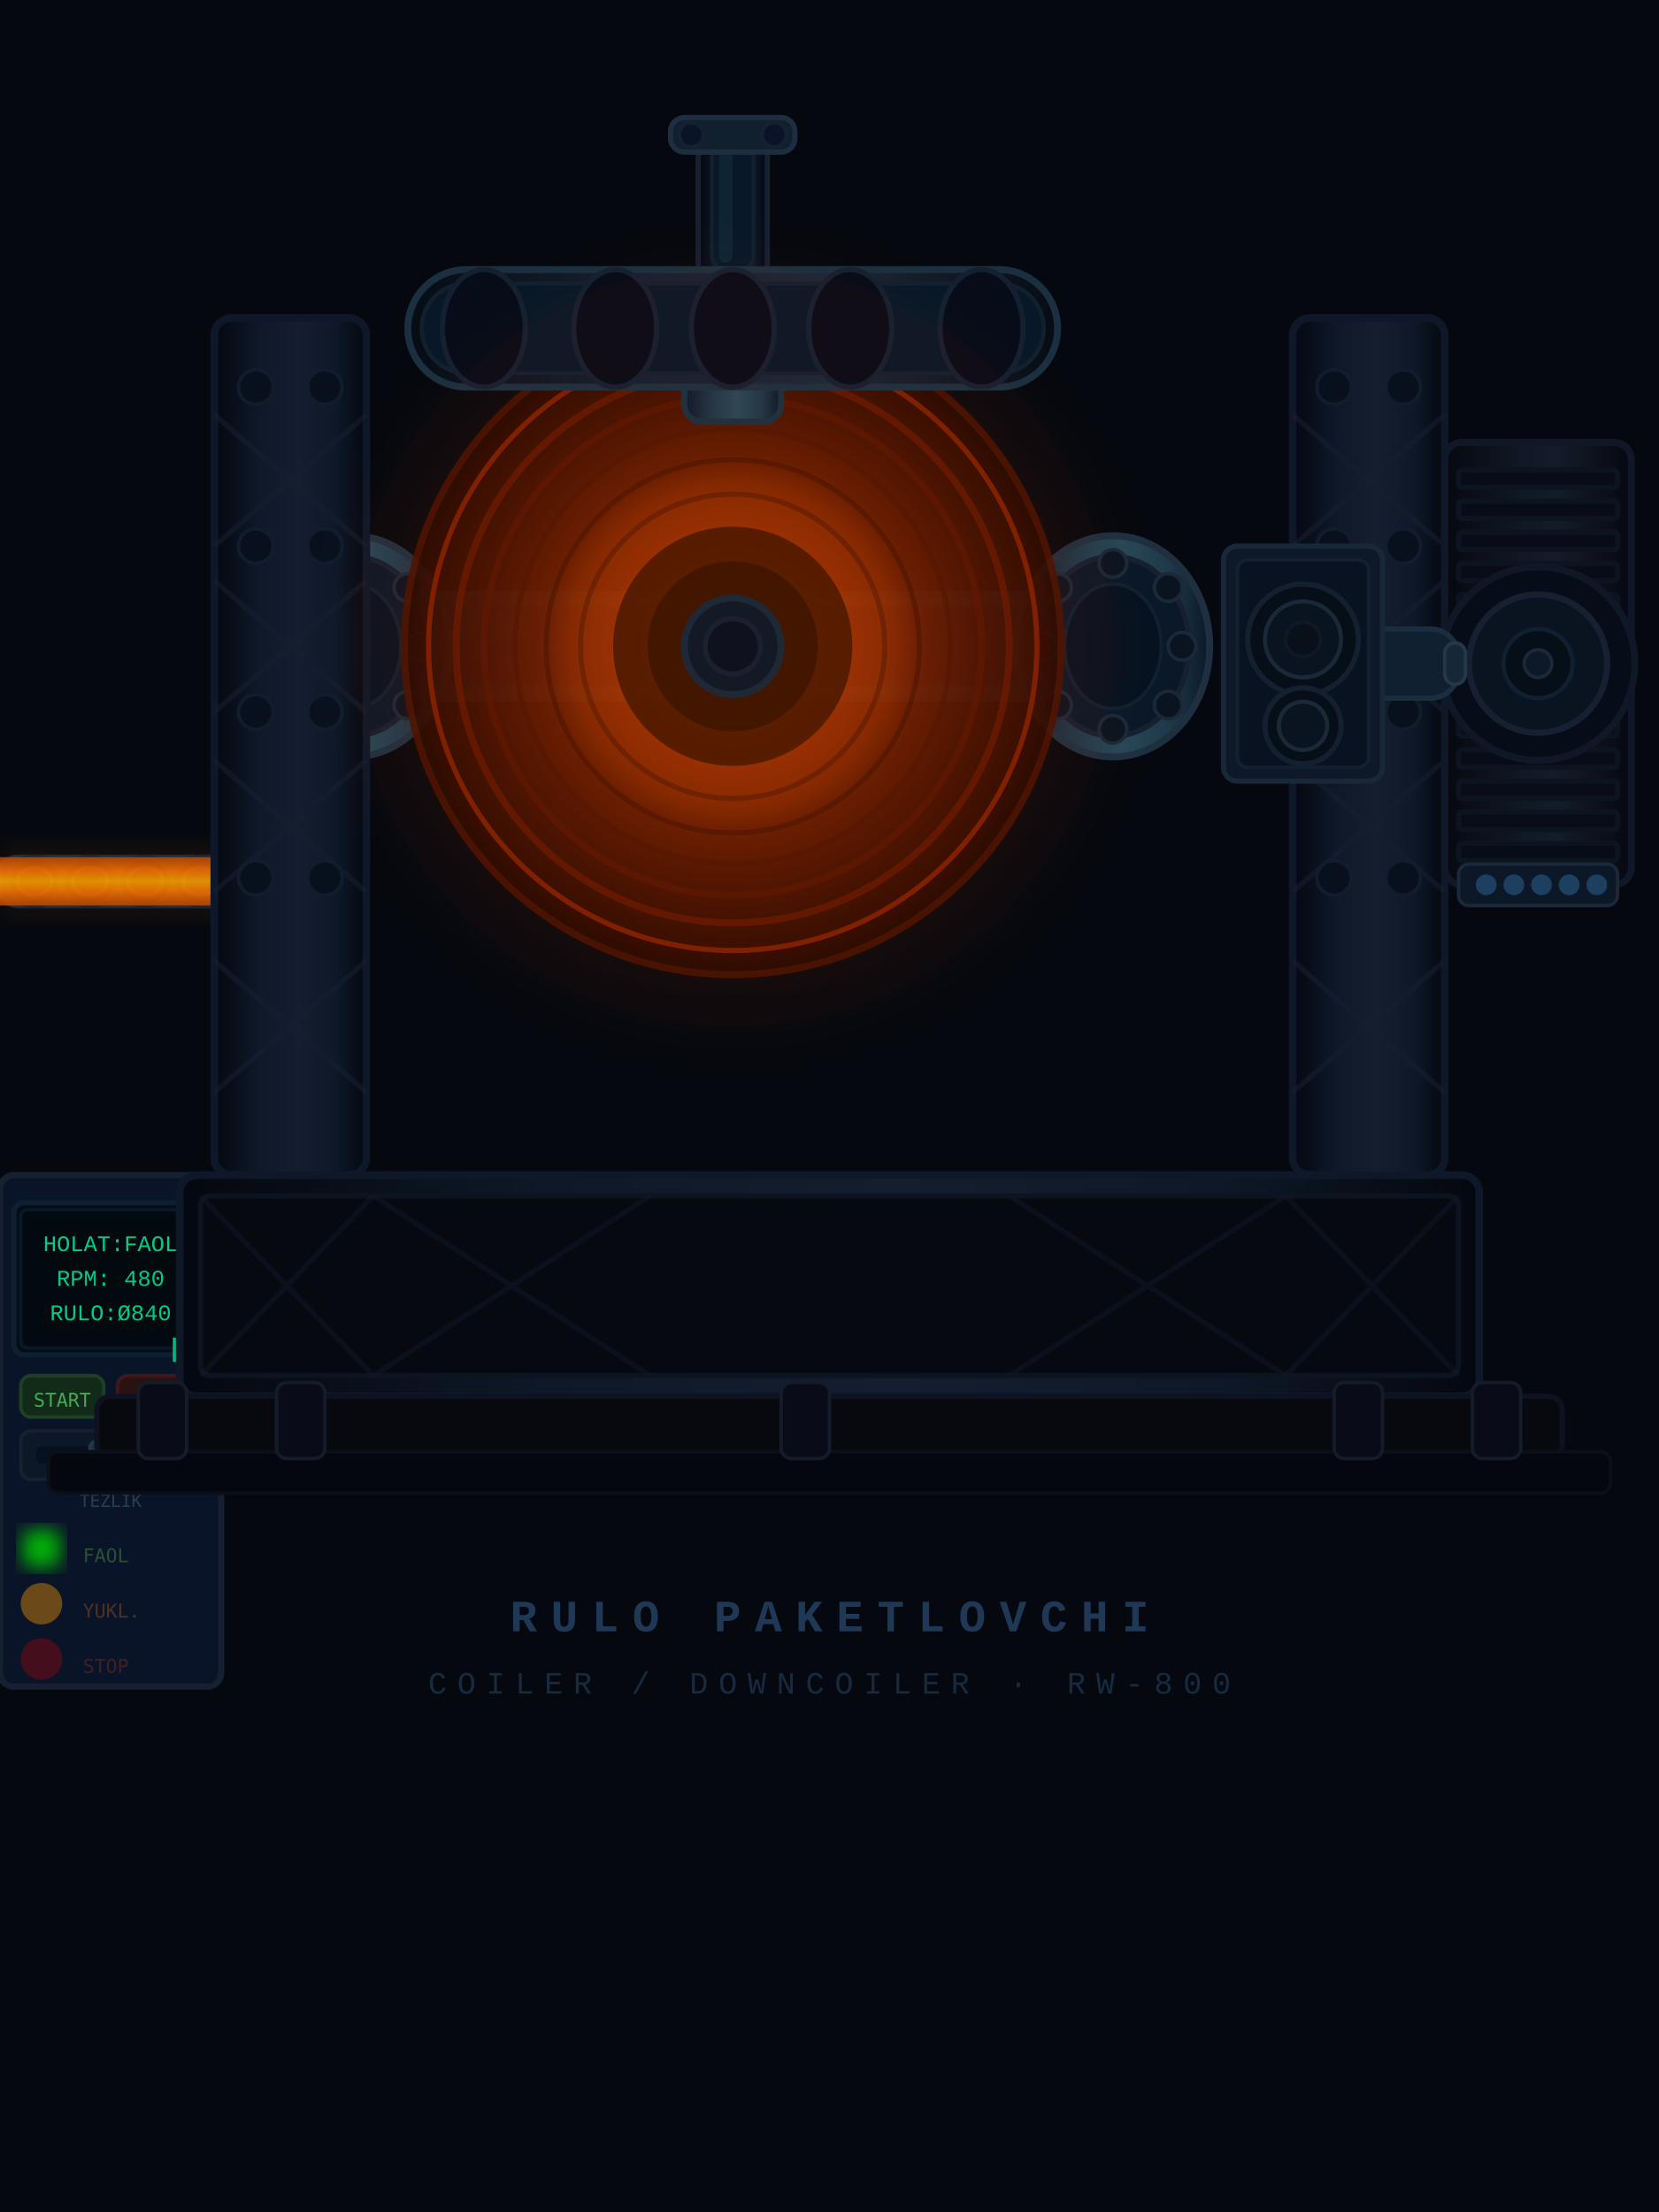
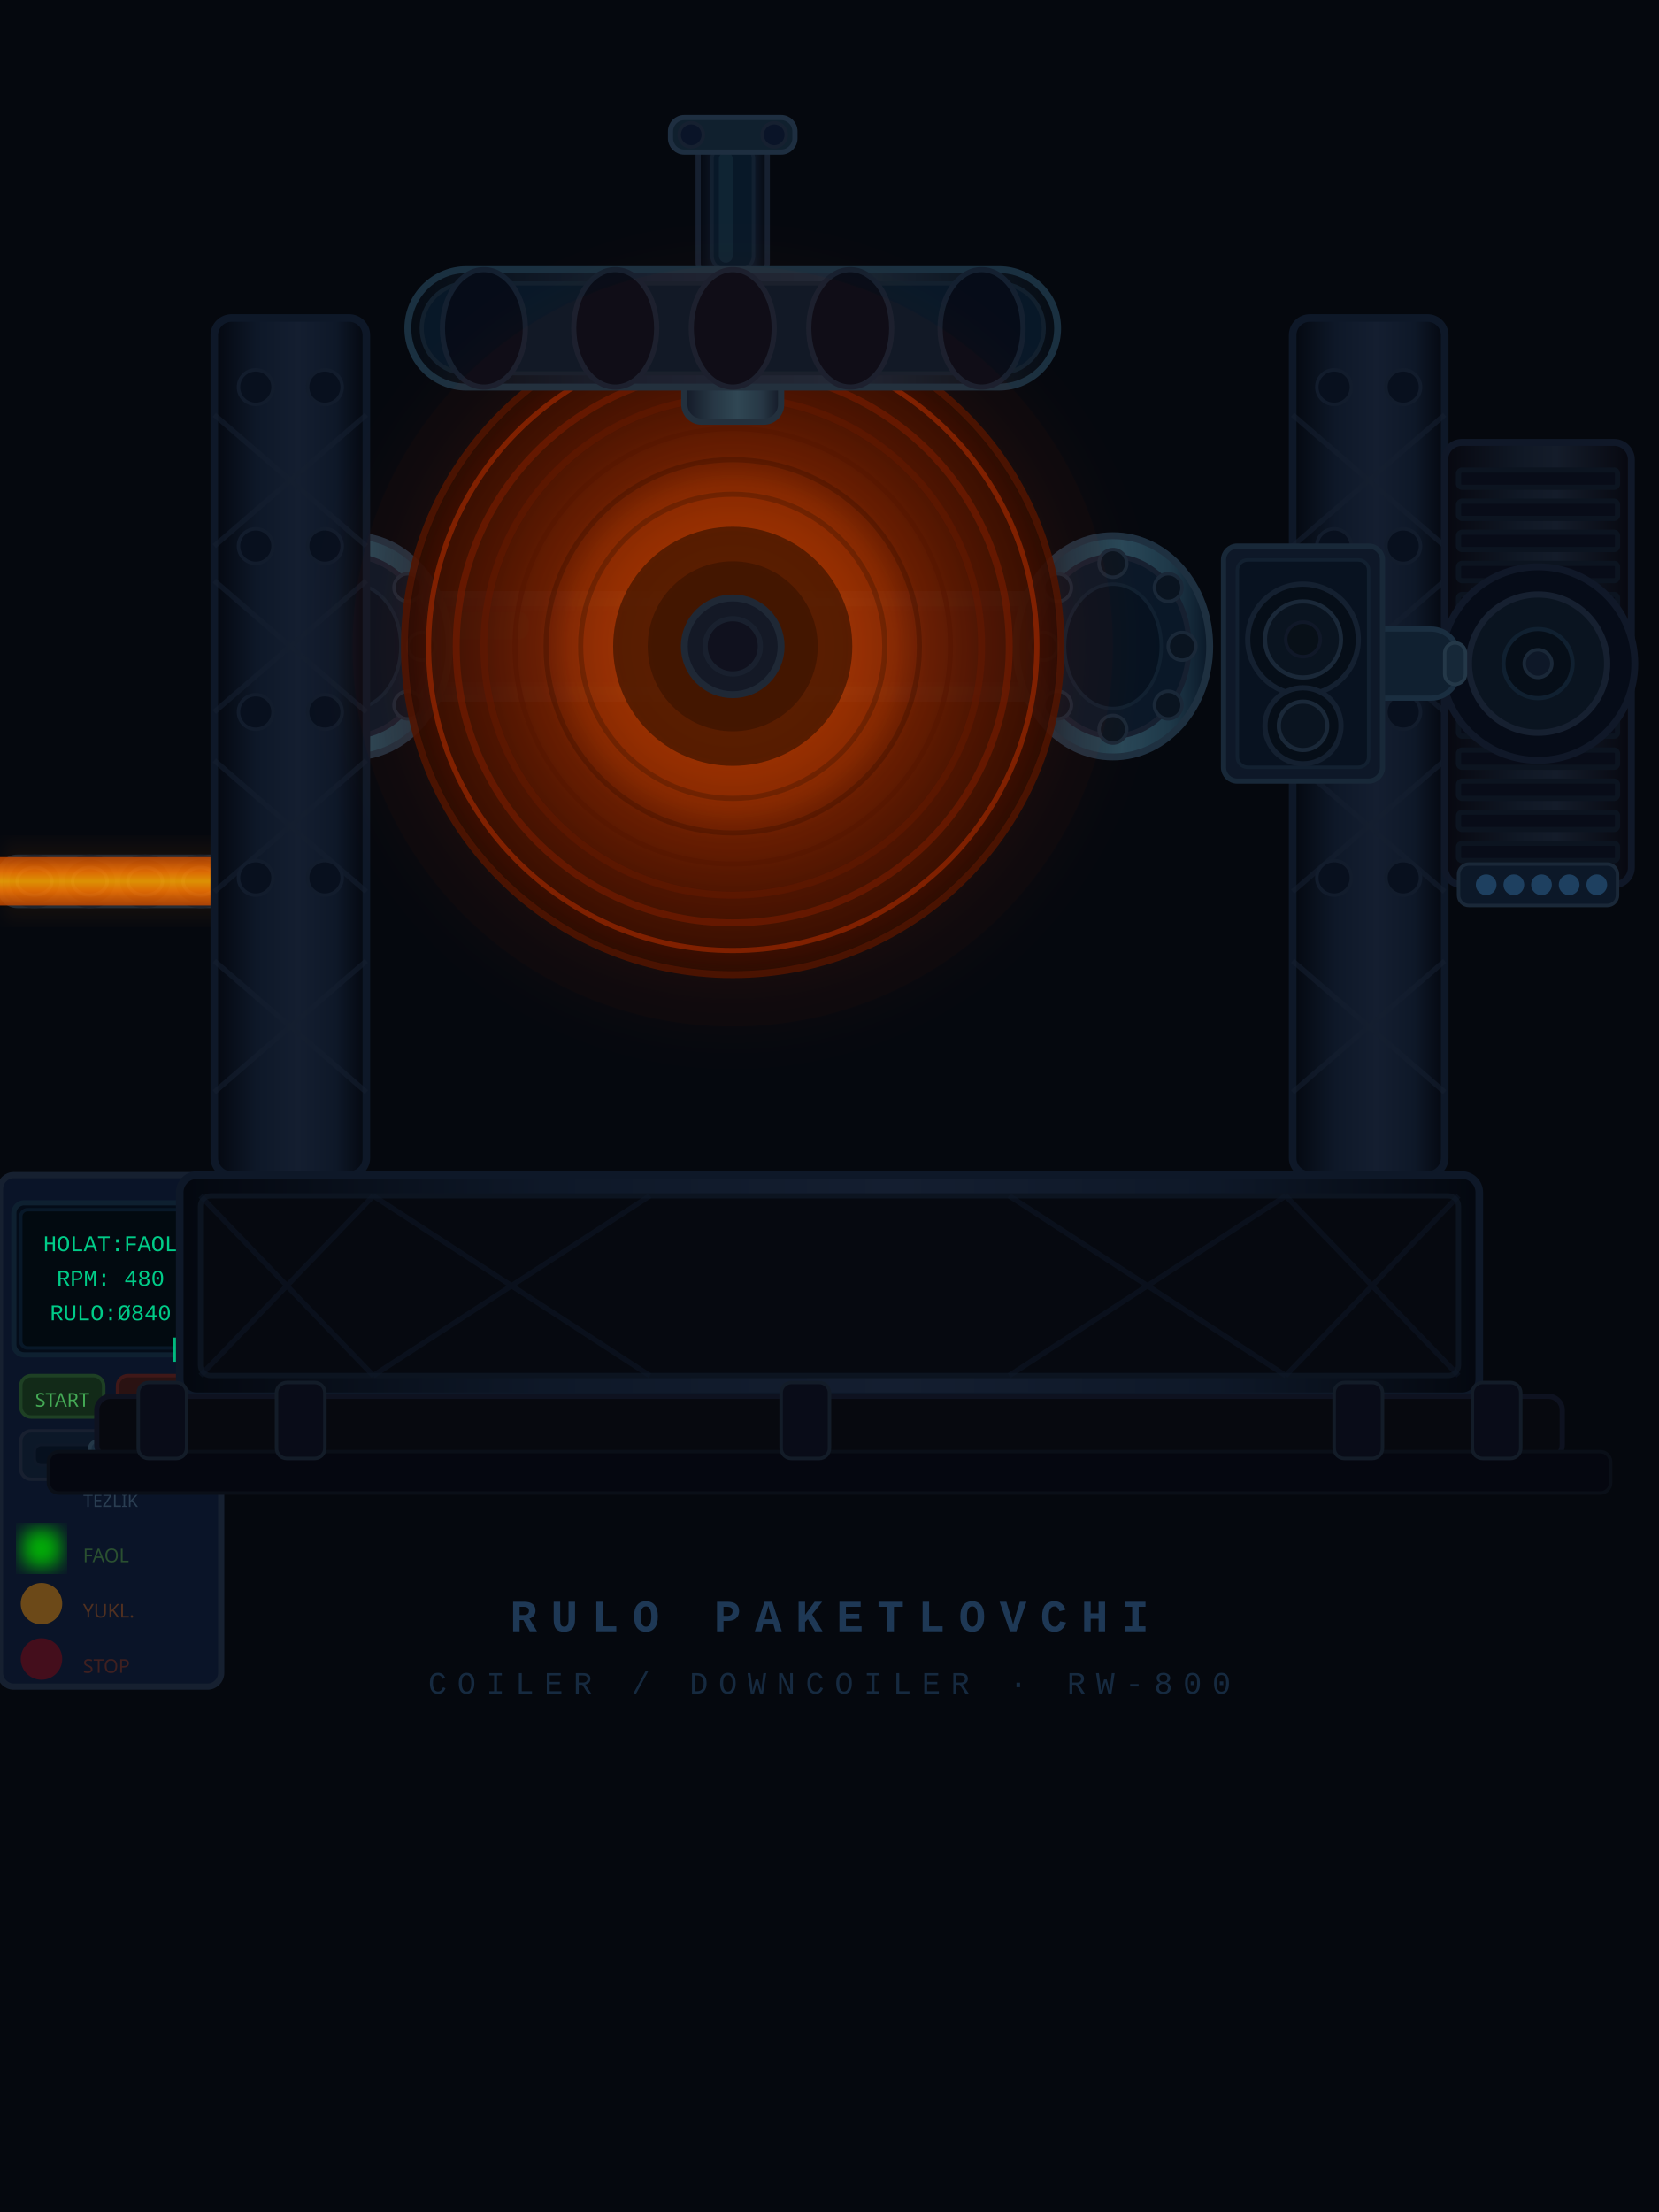
<svg xmlns="http://www.w3.org/2000/svg" viewBox="0 0 480 640">
  <defs>
    <linearGradient id="rw_frame" x1="0%" y1="0%" x2="100%" y2="0%">
      <stop offset="0%" stop-color="#040810" />
      <stop offset="28%" stop-color="#0e1828" />
      <stop offset="55%" stop-color="#141e30" />
      <stop offset="80%" stop-color="#0e1828" />
      <stop offset="100%" stop-color="#040810" />
    </linearGradient>
    <linearGradient id="rw_mandrel" x1="0%" y1="0%" x2="100%" y2="0%">
      <stop offset="0%" stop-color="#0a1828" />
      <stop offset="30%" stop-color="#1e3848" />
      <stop offset="55%" stop-color="#284858" />
      <stop offset="80%" stop-color="#1e3848" />
      <stop offset="100%" stop-color="#0a1828" />
    </linearGradient>
    <radialGradient id="rw_rulo" cx="50%" cy="50%" r="50%">
      <stop offset="0%" stop-color="#1e4060" />
      <stop offset="40%" stop-color="#142e48" />
      <stop offset="75%" stop-color="#0c2030" />
      <stop offset="100%" stop-color="#061420" />
    </radialGradient>
    <radialGradient id="rw_rulo_hot" cx="50%" cy="50%" r="50%">
      <stop offset="0%" stop-color="#cc4400" />
      <stop offset="40%" stop-color="#882800" />
      <stop offset="75%" stop-color="#441200" />
      <stop offset="100%" stop-color="#200800" />
    </radialGradient>
    <linearGradient id="rw_band" x1="0%" y1="0%" x2="0%" y2="100%">
      <stop offset="0%" stop-color="#bb4400" />
      <stop offset="30%" stop-color="#ff7800" />
      <stop offset="50%" stop-color="#ffaa00" />
      <stop offset="70%" stop-color="#ff7800" />
      <stop offset="100%" stop-color="#bb4400" />
    </linearGradient>
    <linearGradient id="rw_motor" x1="0%" y1="0%" x2="100%" y2="0%">
      <stop offset="0%" stop-color="#070810" />
      <stop offset="40%" stop-color="#101825" />
      <stop offset="60%" stop-color="#141c2a" />
      <stop offset="100%" stop-color="#070810" />
    </linearGradient>
    <linearGradient id="rw_press_roll" x1="0%" y1="0%" x2="100%" y2="0%">
      <stop offset="0%" stop-color="#060c14" />
      <stop offset="35%" stop-color="#142030" />
      <stop offset="65%" stop-color="#1a2838" />
      <stop offset="100%" stop-color="#060c14" />
    </linearGradient>
    <filter id="rw_glow4">
      <feGaussianBlur stdDeviation="4" result="b" />
      <feMerge>
        <feMergeNode in="b" />
        <feMergeNode in="SourceGraphic" />
      </feMerge>
    </filter>
    <filter id="rw_glow8">
      <feGaussianBlur stdDeviation="8" result="b" />
      <feMerge>
        <feMergeNode in="b" />
        <feMergeNode in="SourceGraphic" />
      </feMerge>
    </filter>
    <filter id="rw_blur3">
      <feGaussianBlur stdDeviation="3" />
    </filter>
    <filter id="rw_blur6">
      <feGaussianBlur stdDeviation="6" />
    </filter>
  </defs>
  <rect width="480" height="640" fill="#05080e" />
  <rect x="0" y="248" width="72" height="14" rx="5" fill="#0e1828" stroke="#182838" stroke-width="1.5" />
  <g fill="#070e18" stroke="#122030" stroke-width="1.5">
    <ellipse cx="10" cy="255" rx="8" ry="7" />
    <ellipse cx="26" cy="255" rx="8" ry="7" />
    <ellipse cx="42" cy="255" rx="8" ry="7" />
    <ellipse cx="58" cy="255" rx="8" ry="7" />
  </g>
  <g fill="none" stroke="#1a3040" stroke-width="1">
    <ellipse cx="10" cy="255" rx="5" ry="4" />
    <ellipse cx="26" cy="255" rx="5" ry="4" />
    <ellipse cx="42" cy="255" rx="5" ry="4" />
    <ellipse cx="58" cy="255" rx="5" ry="4" />
  </g>
  <rect x="0" y="248" width="80" height="14" fill="url(#rw_band)" opacity="0.85" />
  <rect x="-60" y="248" width="50" height="14" fill="#ffee88" opacity="0.15">
    <animate attributeName="x" values="-60;80" dur="1.2s" repeatCount="indefinite" />
  </rect>
  <rect x="0" y="244" width="80" height="22" fill="#ff7700" opacity="0.06" filter="url(#rw_blur3)" />
  <rect x="72" y="220" width="28" height="80" rx="8" fill="url(#rw_press_roll)" stroke="#1a3040" stroke-width="1.8" />
  <rect x="76" y="224" width="20" height="72" rx="6" fill="#081828" stroke="#142030" stroke-width="1" />
  <g fill="#080e18" stroke="#142030" stroke-width="1.2">
    <ellipse cx="86" cy="238" rx="8" ry="10" />
    <ellipse cx="86" cy="260" rx="8" ry="10">
      <animateTransform attributeName="transform" type="rotate" from="0 86 260" to="360 86 260" dur="1.5s" repeatCount="indefinite" />
    </ellipse>
    <ellipse cx="86" cy="282" rx="8" ry="10" />
  </g>
  <rect x="72" y="234" width="28" height="32" rx="7" fill="url(#rw_press_roll)" stroke="#1a3040" stroke-width="1.8" />
  <path d="M72 255 Q86 255 86 242 Q86 232 94 228" fill="none" stroke="#884400" stroke-width="14" stroke-linecap="round" />
  <path d="M72 255 Q86 255 86 242 Q86 232 94 228" fill="none" stroke="url(#rw_band)" stroke-width="10" stroke-linecap="round" opacity="0.85" />
  <path d="M72 255 Q86 255 86 242 Q86 232 94 228" fill="none" stroke="#ffee88" stroke-width="4" stroke-dasharray="10,8" opacity="0.18">
    <animate attributeName="stroke-dashoffset" values="0;-36" dur="1.2s" repeatCount="indefinite" />
  </path>
  <rect x="88" y="172" width="248" height="30" rx="8" fill="url(#rw_mandrel)" stroke="#1a3040" stroke-width="2" />
  <rect x="92" y="176" width="240" height="22" rx="6" fill="#081828" stroke="#122030" stroke-width="1.2" />
  <rect x="93" y="177" width="60" height="8" rx="3" fill="#1e3848" opacity="0.35" />
  <ellipse cx="102" cy="187" rx="28" ry="32" fill="url(#rw_mandrel)" stroke="#1e3040" stroke-width="2" />
  <ellipse cx="102" cy="187" rx="22" ry="26" fill="#0a1828" stroke="#162030" stroke-width="1.5" />
  <ellipse cx="102" cy="187" rx="14" ry="18" fill="#061220" stroke="#102030" stroke-width="1" />
  <g fill="#0a1420" stroke="#1a2838" stroke-width="1">
    <circle cx="102" cy="163" r="4" />
    <circle cx="118" cy="170" r="4" />
    <circle cx="122" cy="187" r="4" />
    <circle cx="118" cy="204" r="4" />
    <circle cx="102" cy="211" r="4" />
    <circle cx="86" cy="204" r="4" />
    <circle cx="82" cy="187" r="4" />
    <circle cx="86" cy="170" r="4" />
  </g>
  <ellipse cx="322" cy="187" rx="28" ry="32" fill="url(#rw_mandrel)" stroke="#1e3040" stroke-width="2" />
  <ellipse cx="322" cy="187" rx="22" ry="26" fill="#0a1828" stroke="#162030" stroke-width="1.5" />
  <ellipse cx="322" cy="187" rx="14" ry="18" fill="#061220" stroke="#102030" stroke-width="1" />
  <g fill="#0a1420" stroke="#1a2838" stroke-width="1">
    <circle cx="322" cy="163" r="4" />
    <circle cx="338" cy="170" r="4" />
    <circle cx="342" cy="187" r="4" />
    <circle cx="338" cy="204" r="4" />
    <circle cx="322" cy="211" r="4" />
    <circle cx="306" cy="204" r="4" />
    <circle cx="302" cy="187" r="4" />
    <circle cx="306" cy="170" r="4" />
  </g>
  <ellipse cx="212" cy="187" rx="95" ry="95" fill="url(#rw_rulo_hot)" stroke="#441200" stroke-width="2" opacity="0.9">
    <animateTransform attributeName="transform" type="rotate" from="0 212 187" to="360 212 187" dur="2.2s" repeatCount="indefinite" />
  </ellipse>
  <ellipse cx="212" cy="187" rx="88" ry="88" fill="none" stroke="#882200" stroke-width="1.5" opacity="0.8">
    <animateTransform attributeName="transform" type="rotate" from="0 212 187" to="360 212 187" dur="2.2s" repeatCount="indefinite" />
  </ellipse>
  <ellipse cx="212" cy="187" rx="80" ry="80" fill="none" stroke="#661800" stroke-width="2" opacity="0.7">
    <animateTransform attributeName="transform" type="rotate" from="0 212 187" to="360 212 187" dur="2.2s" repeatCount="indefinite" />
  </ellipse>
  <ellipse cx="212" cy="187" rx="72" ry="72" fill="none" stroke="#551400" stroke-width="2" opacity="0.6">
    <animateTransform attributeName="transform" type="rotate" from="0 212 187" to="360 212 187" dur="2.2s" repeatCount="indefinite" />
  </ellipse>
  <ellipse cx="212" cy="187" rx="63" ry="63" fill="none" stroke="#441000" stroke-width="1.5" opacity="0.5">
    <animateTransform attributeName="transform" type="rotate" from="0 212 187" to="360 212 187" dur="2.2s" repeatCount="indefinite" />
  </ellipse>
  <ellipse cx="212" cy="187" rx="54" ry="54" fill="none" stroke="#330e00" stroke-width="1.5" opacity="0.5">
    <animateTransform attributeName="transform" type="rotate" from="0 212 187" to="360 212 187" dur="2.2s" repeatCount="indefinite" />
  </ellipse>
  <ellipse cx="212" cy="187" rx="44" ry="44" fill="none" stroke="#220a00" stroke-width="1.5" opacity="0.45">
    <animateTransform attributeName="transform" type="rotate" from="0 212 187" to="360 212 187" dur="2.2s" repeatCount="indefinite" />
  </ellipse>
  <ellipse cx="212" cy="187" rx="34" ry="34" fill="#180800" stroke="#1a0800" stroke-width="1.2" opacity="0.8" />
  <ellipse cx="212" cy="187" rx="24" ry="24" fill="#100600" stroke="#120600" stroke-width="1.2" opacity="0.9" />
  <ellipse cx="212" cy="187" rx="96" ry="96" fill="#cc3300" opacity="0.08" filter="url(#rw_blur6)">
    <animate attributeName="opacity" values="0.08;0.04;0.08" dur="2s" repeatCount="indefinite" />
  </ellipse>
  <ellipse cx="212" cy="187" rx="50" ry="50" fill="#ff6600" opacity="0.12" filter="url(#rw_blur3)">
    <animate attributeName="opacity" values="0.12;0.05;0.12" dur="1.8s" repeatCount="indefinite" />
  </ellipse>
  <ellipse cx="212" cy="187" rx="14" ry="14" fill="#0a1828" stroke="#162838" stroke-width="2" />
  <ellipse cx="212" cy="187" rx="8" ry="8" fill="#061020" stroke="#102030" stroke-width="1.5" />
  <rect x="198" y="78" width="28" height="44" rx="5" fill="url(#rw_mandrel)" stroke="#1a3040" stroke-width="1.8" />
  <rect x="202" y="38" width="20" height="44" rx="6" fill="url(#rw_frame)" stroke="#162030" stroke-width="1.5" />
  <rect x="206" y="42" width="12" height="36" rx="4" fill="#081828" stroke="#122030" stroke-width="1" />
  <rect x="208" y="44" width="4" height="32" rx="2" fill="#1e3848" opacity="0.35" />
  <rect x="194" y="34" width="36" height="10" rx="4" fill="#10202e" stroke="#1e2e40" stroke-width="1.5" />
  <g fill="#0a1428" stroke="#162030" stroke-width="1">
    <circle cx="200" cy="39" r="3.5" />
    <circle cx="224" cy="39" r="3.5" />
  </g>
  <rect x="118" y="78" width="188" height="34" rx="17" fill="url(#rw_press_roll)" stroke="#1a3040" stroke-width="2" />
  <rect x="122" y="82" width="180" height="26" rx="13" fill="#081828" stroke="#12202e" stroke-width="1.2" />
  <g fill="#060c18" stroke="#142030" stroke-width="1.5">
    <ellipse cx="140" cy="95" rx="12" ry="17">
      <animateTransform attributeName="transform" type="rotate" from="0 140 95" to="360 140 95" dur="2.5s" repeatCount="indefinite" />
    </ellipse>
    <ellipse cx="178" cy="95" rx="12" ry="17">
      <animateTransform attributeName="transform" type="rotate" from="0 178 95" to="360 178 95" dur="2.5s" repeatCount="indefinite" />
    </ellipse>
    <ellipse cx="212" cy="95" rx="12" ry="17">
      <animateTransform attributeName="transform" type="rotate" from="0 212 95" to="360 212 95" dur="2.5s" repeatCount="indefinite" />
    </ellipse>
    <ellipse cx="246" cy="95" rx="12" ry="17">
      <animateTransform attributeName="transform" type="rotate" from="0 246 95" to="360 246 95" dur="2.5s" repeatCount="indefinite" />
    </ellipse>
    <ellipse cx="284" cy="95" rx="12" ry="17">
      <animateTransform attributeName="transform" type="rotate" from="0 284 95" to="360 284 95" dur="2.5s" repeatCount="indefinite" />
    </ellipse>
  </g>
  <rect x="62" y="92" width="44" height="248" rx="5" fill="url(#rw_frame)" stroke="#0e1828" stroke-width="2.2" />
  <g stroke="#141e2e" stroke-width="1.5" opacity="0.6">
    <line x1="62" y1="120" x2="106" y2="158" />
    <line x1="106" y1="120" x2="62" y2="158" />
    <line x1="62" y1="168" x2="106" y2="206" />
    <line x1="106" y1="168" x2="62" y2="206" />
    <line x1="62" y1="220" x2="106" y2="258" />
    <line x1="106" y1="220" x2="62" y2="258" />
    <line x1="62" y1="278" x2="106" y2="316" />
    <line x1="106" y1="278" x2="62" y2="316" />
  </g>
  <g fill="#08101e" stroke="#121c2c" stroke-width="1">
    <circle cx="74" cy="112" r="5" />
    <circle cx="74" cy="158" r="5" />
    <circle cx="74" cy="206" r="5" />
    <circle cx="74" cy="254" r="5" />
    <circle cx="94" cy="112" r="5" />
    <circle cx="94" cy="158" r="5" />
    <circle cx="94" cy="206" r="5" />
    <circle cx="94" cy="254" r="5" />
  </g>
  <rect x="374" y="92" width="44" height="248" rx="5" fill="url(#rw_frame)" stroke="#0e1828" stroke-width="2.2" />
  <g stroke="#141e2e" stroke-width="1.5" opacity="0.6">
    <line x1="374" y1="120" x2="418" y2="158" />
    <line x1="418" y1="120" x2="374" y2="158" />
    <line x1="374" y1="168" x2="418" y2="206" />
    <line x1="418" y1="168" x2="374" y2="206" />
    <line x1="374" y1="220" x2="418" y2="258" />
    <line x1="418" y1="220" x2="374" y2="258" />
    <line x1="374" y1="278" x2="418" y2="316" />
    <line x1="418" y1="278" x2="374" y2="316" />
  </g>
  <g fill="#08101e" stroke="#121c2c" stroke-width="1">
    <circle cx="386" cy="112" r="5" />
    <circle cx="386" cy="158" r="5" />
    <circle cx="386" cy="206" r="5" />
    <circle cx="386" cy="254" r="5" />
    <circle cx="406" cy="112" r="5" />
    <circle cx="406" cy="158" r="5" />
    <circle cx="406" cy="206" r="5" />
    <circle cx="406" cy="254" r="5" />
  </g>
  <rect x="418" y="128" width="54" height="128" rx="5" fill="url(#rw_motor)" stroke="#101828" stroke-width="2" />
  <g stroke="#0c1420" stroke-width="1.5" fill="#080c18">
    <rect x="422" y="136" width="46" height="5" rx="1" />
    <rect x="422" y="145" width="46" height="5" rx="1" />
    <rect x="422" y="154" width="46" height="5" rx="1" />
    <rect x="422" y="163" width="46" height="5" rx="1" />
    <rect x="422" y="172" width="46" height="5" rx="1" />
    <rect x="422" y="181" width="46" height="5" rx="1" />
    <rect x="422" y="190" width="46" height="5" rx="1" />
    <rect x="422" y="199" width="46" height="5" rx="1" />
    <rect x="422" y="208" width="46" height="5" rx="1" />
    <rect x="422" y="217" width="46" height="5" rx="1" />
    <rect x="422" y="226" width="46" height="5" rx="1" />
    <rect x="422" y="235" width="46" height="5" rx="1" />
    <rect x="422" y="244" width="46" height="5" rx="1" />
  </g>
  <circle cx="445" cy="192" r="28" fill="#060c18" stroke="#101828" stroke-width="2" />
  <circle cx="445" cy="192" r="20" fill="#0a1420" stroke="#162030" stroke-width="1.8">
    <animateTransform attributeName="transform" type="rotate" from="0 445 192" to="360 445 192" dur="1.8s" repeatCount="indefinite" />
  </circle>
  <circle cx="445" cy="192" r="10" fill="#060e18" stroke="#102030" stroke-width="1.2" />
  <circle cx="445" cy="192" r="4" fill="#0e1828" stroke="#1a2838" stroke-width="1" />
  <rect x="392" y="182" width="30" height="20" rx="8" fill="#102030" stroke="#1a2e40" stroke-width="1.5" />
  <rect x="418" y="186" width="6" height="12" rx="3" fill="#162838" stroke="#243848" stroke-width="1" />
  <rect x="422" y="250" width="46" height="12" rx="3" fill="#0c1828" stroke="#1a2838" stroke-width="1" />
  <g fill="#1e4060">
    <circle cx="430" cy="256" r="3" />
    <circle cx="438" cy="256" r="3" />
    <circle cx="446" cy="256" r="3" />
    <circle cx="454" cy="256" r="3" />
    <circle cx="462" cy="256" r="3" />
  </g>
  <rect x="354" y="158" width="46" height="68" rx="4" fill="#0e1828" stroke="#182838" stroke-width="1.5" />
  <rect x="358" y="162" width="38" height="60" rx="3" fill="#081220" stroke="#122030" stroke-width="1" />
  <circle cx="377" cy="185" r="16" fill="#060e18" stroke="#142030" stroke-width="1.5" />
  <circle cx="377" cy="185" r="11" fill="#0a1420" stroke="#1a2838" stroke-width="1.2">
    <animateTransform attributeName="transform" type="rotate" from="0 377 185" to="360 377 185" dur="1.8s" repeatCount="indefinite" />
  </circle>
  <circle cx="377" cy="185" r="5" fill="#081018" stroke="#101828" stroke-width="1" />
  <circle cx="377" cy="210" r="11" fill="#060e18" stroke="#142030" stroke-width="1.5" />
  <circle cx="377" cy="210" r="7" fill="#0a1420" stroke="#1a2838" stroke-width="1.2">
    <animateTransform attributeName="transform" type="rotate" from="0 377 210" to="-360 377 210" dur="1.2s" repeatCount="indefinite" />
  </circle>
  <rect x="0" y="340" width="64" height="148" rx="4" fill="#0a1428" stroke="#162030" stroke-width="1.8" />
  <rect x="4" y="348" width="56" height="44" rx="3" fill="#040c18" stroke="#0e2030" stroke-width="1.5" />
  <rect x="6" y="350" width="52" height="40" rx="2" fill="#020a10" stroke="#081828" stroke-width="1" />
-   <g font-family="'Courier New',monospace" font-size="6.5" fill="#00cc88">
+   <g font-family="'Courier New',san-serif" font-size="6.5" fill="#00cc88">
    <text x="32" y="362" text-anchor="middle">HOLAT:FAOL</text>
    <text x="32" y="372" text-anchor="middle">RPM: 480</text>
    <text x="32" y="382" text-anchor="middle">RULO:Ø840</text>
  </g>
  <rect x="50" y="387" width="5" height="7" fill="#00cc88" opacity="0.9">
    <animate attributeName="opacity" values="0.9;0;0.9" dur="0.8s" repeatCount="indefinite" />
  </rect>
  <rect x="6" y="398" width="24" height="12" rx="3" fill="#122a18" stroke="#1e4024" stroke-width="1" />
-   <text x="18" y="407" text-anchor="middle" font-family="monospace" font-size="5.5" fill="#44aa55">START</text>
+   <text x="18" y="407" text-anchor="middle" font-family="san-serif" font-size="5.5" fill="#44aa55">START</text>
  <rect x="34" y="398" width="24" height="12" rx="3" fill="#2a1212" stroke="#401818" stroke-width="1" />
-   <text x="46" y="407" text-anchor="middle" font-family="monospace" font-size="5.5" fill="#aa4444">STOP</text>
+   <text x="46" y="407" text-anchor="middle" font-family="san-serif" font-size="5.5" fill="#aa4444">STOP</text>
  <rect x="6" y="414" width="52" height="14" rx="3" fill="#0c1828" stroke="#182030" stroke-width="1" />
  <rect x="10" y="418" width="36" height="6" rx="2" fill="#06101e" stroke="#0e1828" stroke-width="0.8" />
  <rect x="26" y="417" width="10" height="8" rx="2" fill="#1a2e40" stroke="#243848" stroke-width="1" />
-   <text x="32" y="436" text-anchor="middle" font-family="monospace" font-size="5" fill="#2a3e52">TEZLIK</text>
+   <text x="32" y="436" text-anchor="middle" font-family="san-serif" font-size="5" fill="#2a3e52">TEZLIK</text>
  <circle cx="12" cy="448" r="6" fill="#00cc00" opacity="0.9" filter="url(#rw_blur3)">
    <animate attributeName="opacity" values="0.9;0.4;0.9" dur="2s" repeatCount="indefinite" />
  </circle>
-   <text x="24" y="452" font-family="monospace" font-size="5.5" fill="#2a5030">FAOL</text>
+   <text x="24" y="452" font-family="san-serif" font-size="5.5" fill="#2a5030">FAOL</text>
  <circle cx="12" cy="464" r="6" fill="#ff9900" opacity="0.4" />
-   <text x="24" y="468" font-family="monospace" font-size="5.5" fill="#503020">YUKL.</text>
+   <text x="24" y="468" font-family="san-serif" font-size="5.5" fill="#503020">YUKL.</text>
  <circle cx="12" cy="480" r="6" fill="#cc0000" opacity="0.3" />
-   <text x="24" y="484" font-family="monospace" font-size="5.5" fill="#402020">STOP</text>
+   <text x="24" y="484" font-family="san-serif" font-size="5.5" fill="#402020">STOP</text>
  <rect x="52" y="340" width="376" height="64" rx="5" fill="url(#rw_frame)" stroke="#0e1828" stroke-width="2.2" />
  <rect x="58" y="346" width="364" height="52" rx="3" fill="#060910" stroke="#0c1420" stroke-width="1.5" />
  <g stroke="#0e1828" stroke-width="1.5" fill="none" opacity="0.5">
    <line x1="58" y1="346" x2="108" y2="398" />
    <line x1="108" y1="346" x2="58" y2="398" />
    <line x1="108" y1="346" x2="188" y2="398" />
    <line x1="188" y1="346" x2="108" y2="398" />
    <line x1="292" y1="346" x2="372" y2="398" />
    <line x1="372" y1="346" x2="292" y2="398" />
    <line x1="372" y1="346" x2="422" y2="398" />
    <line x1="422" y1="346" x2="372" y2="398" />
  </g>
  <rect x="28" y="404" width="424" height="18" rx="4" fill="#07090f" stroke="#0e1220" stroke-width="1.5" />
  <rect x="14" y="420" width="452" height="12" rx="3" fill="#050710" stroke="#0a0f18" stroke-width="1" />
  <g fill="#090c18" stroke="#131c28" stroke-width="1">
    <rect x="40" y="400" width="14" height="22" rx="3" />
    <rect x="80" y="400" width="14" height="22" rx="3" />
    <rect x="226" y="400" width="14" height="22" rx="3" />
    <rect x="386" y="400" width="14" height="22" rx="3" />
    <rect x="426" y="400" width="14" height="22" rx="3" />
  </g>
  <ellipse cx="212" cy="187" rx="110" ry="110" fill="#cc3300" opacity="0.05" filter="url(#rw_glow8)" />
-   <text x="240" y="472" text-anchor="middle" font-family="'Courier New',monospace" font-size="13" font-weight="bold" fill="#1e3855" letter-spacing="4">RULO PAKETLOVCHI</text>
-   <text x="240" y="490" text-anchor="middle" font-family="'Courier New',monospace" font-size="9" fill="#162a40" letter-spacing="3">COILER / DOWNCOILER · RW-800</text>
+   <text x="240" y="472" text-anchor="middle" font-family="'Courier New',san-serif" font-size="13" font-weight="bold" fill="#1e3855" letter-spacing="4">RULO PAKETLOVCHI</text>
+   <text x="240" y="490" text-anchor="middle" font-family="'Courier New',san-serif" font-size="9" fill="#162a40" letter-spacing="3">COILER / DOWNCOILER · RW-800</text>
</svg>
